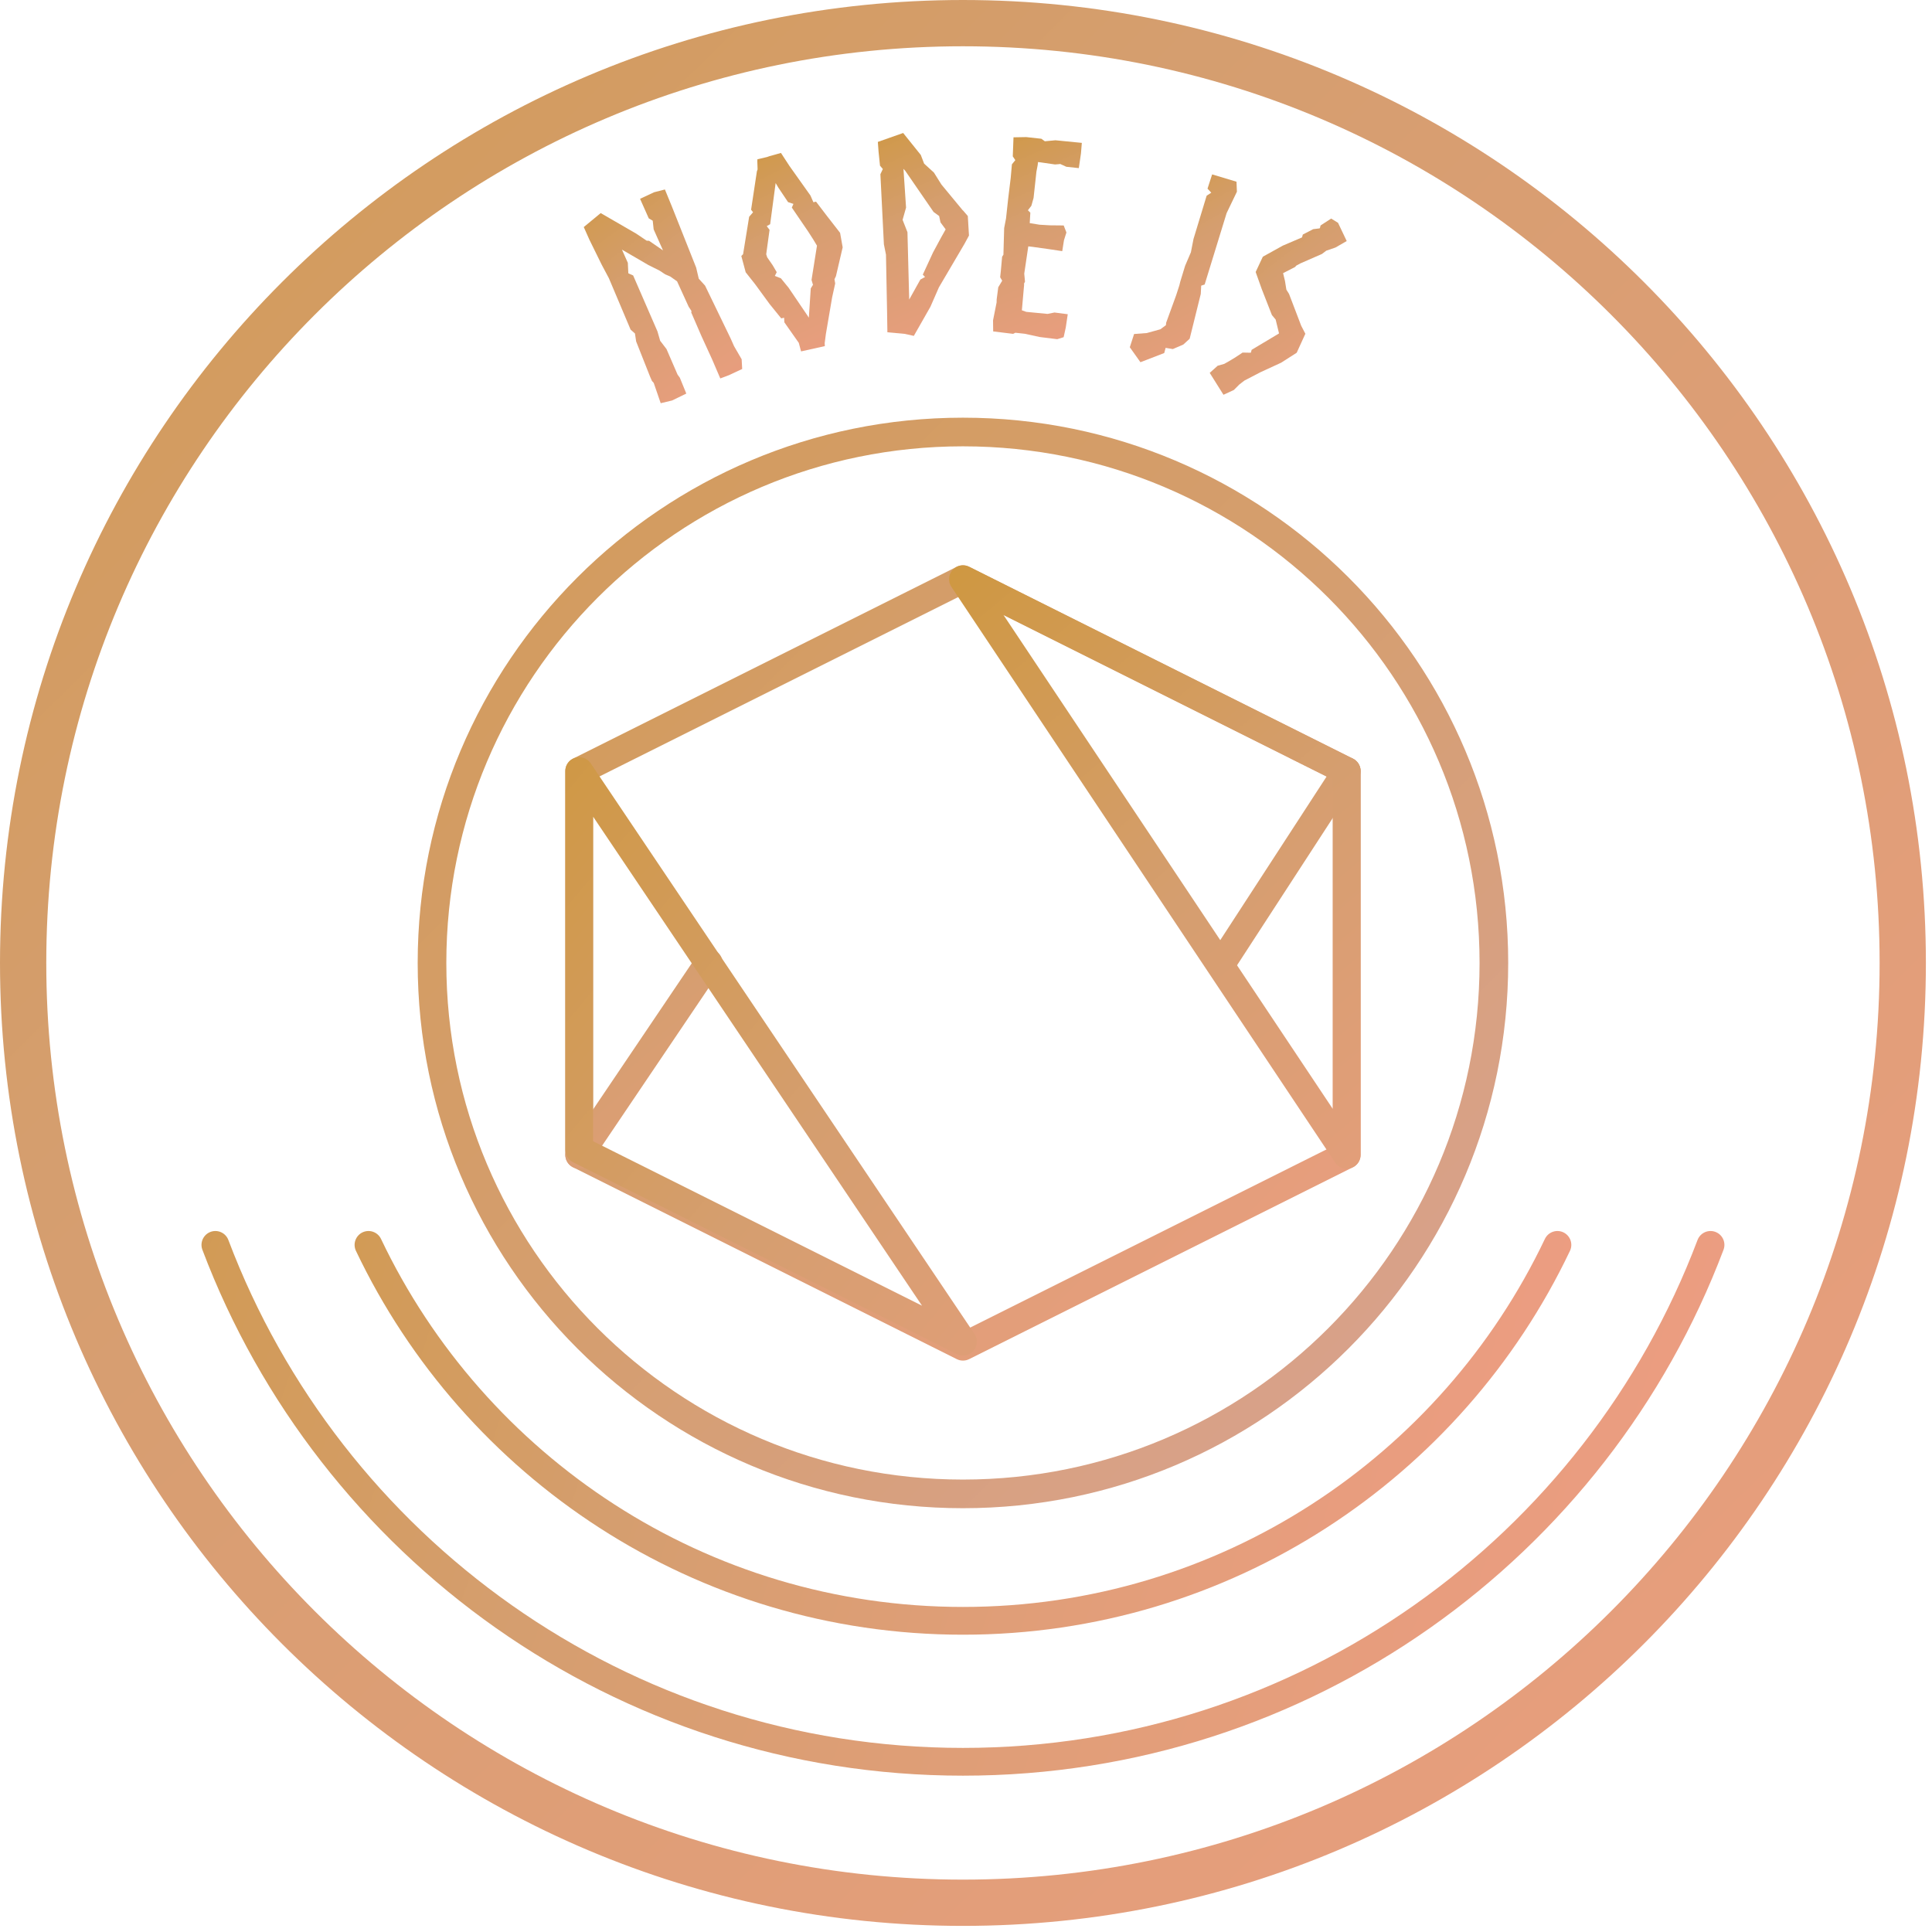
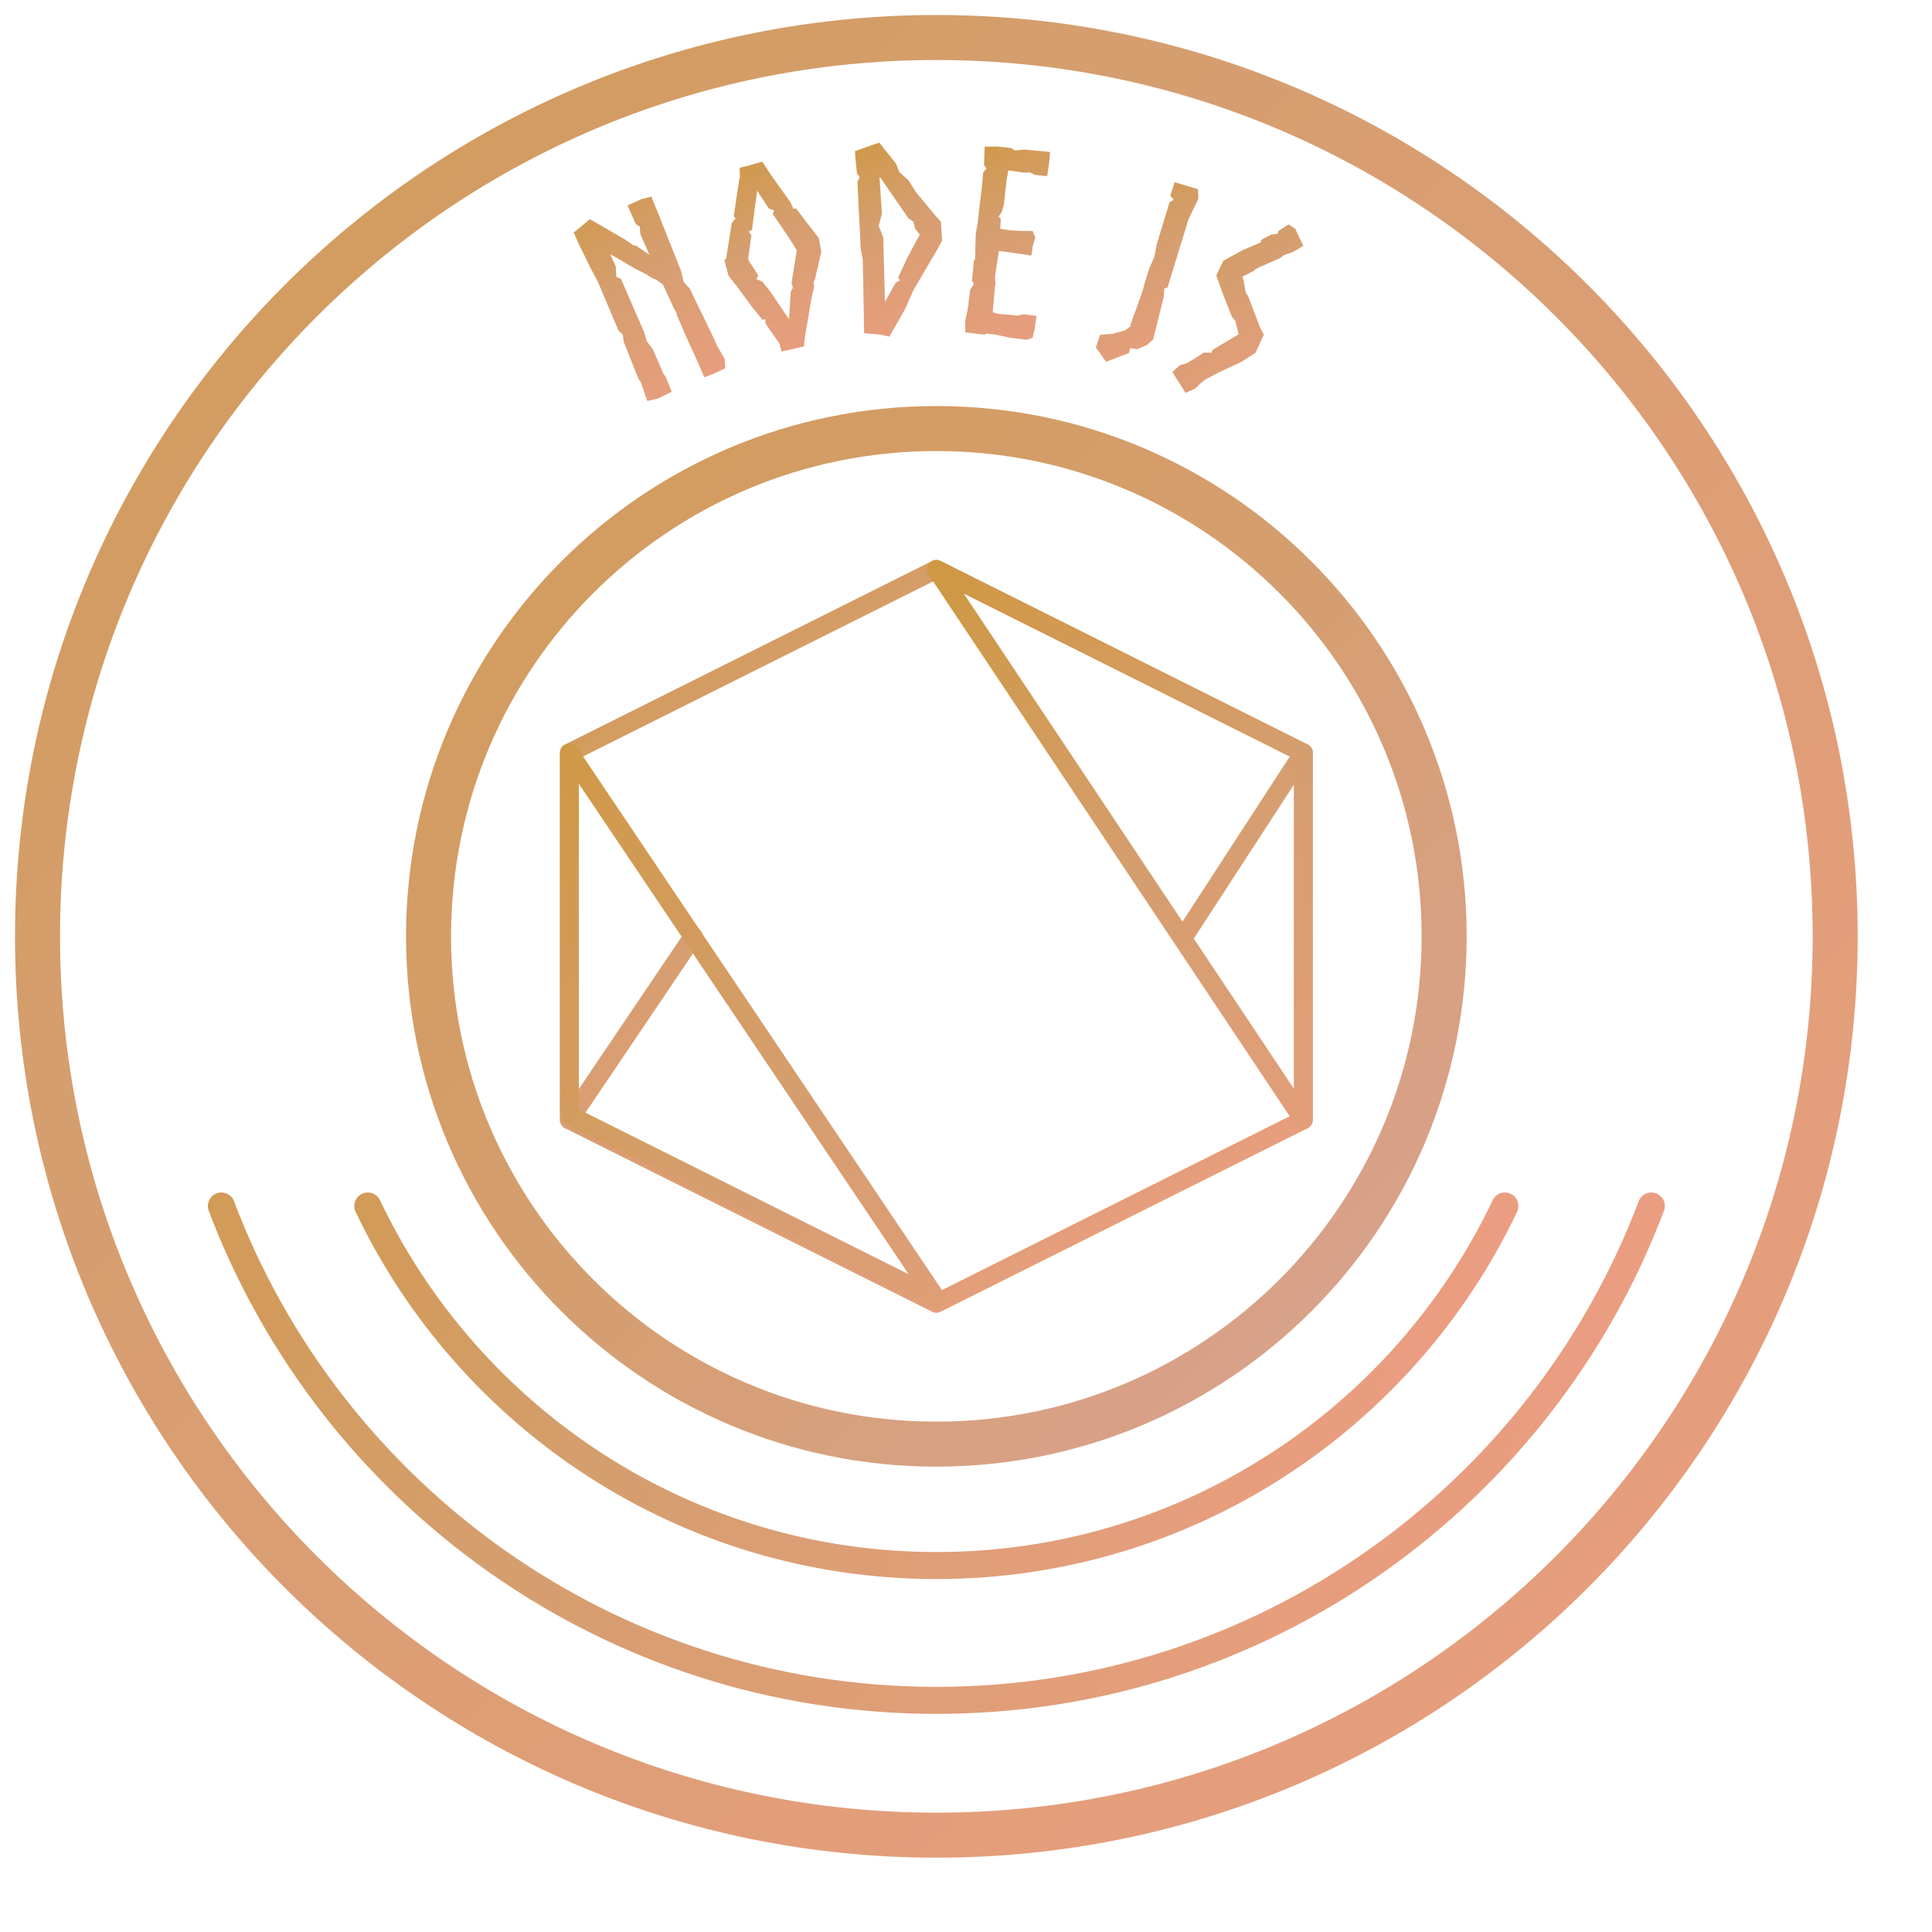
- <svg xmlns="http://www.w3.org/2000/svg" width="167px" height="167px" viewBox="0 0 167 167" version="1.1">
+ <svg xmlns="http://www.w3.org/2000/svg" width="100%" height="100%" viewBox="0 0 103 103" version="1.1">
  <defs>
    <linearGradient x1="-35.036%" y1="-18.935%" x2="135.529%" y2="153.935%" id="linearGradient-1">
      <stop stop-color="#CE973D" offset="0%" />
      <stop stop-color="#D59E6F" offset="34%" />
      <stop stop-color="#F89D8B" offset="100%" />
    </linearGradient>
    <linearGradient x1="-70.176%" y1="-72.808%" x2="210.528%" y2="207.896%" id="linearGradient-2">
      <stop stop-color="#CE973D" offset="0%" />
      <stop stop-color="#D59E6F" offset="43%" />
      <stop stop-color="#E4ADDF" offset="100%" />
    </linearGradient>
    <linearGradient x1="-35.036%" y1="41.761%" x2="135.529%" y2="62.422%" id="linearGradient-3">
      <stop stop-color="#CE973D" offset="0%" />
      <stop stop-color="#D59E6F" offset="34%" />
      <stop stop-color="#F89D8B" offset="100%" />
    </linearGradient>
    <linearGradient x1="-35.036%" y1="43.108%" x2="135.529%" y2="60.391%" id="linearGradient-4">
      <stop stop-color="#CE973D" offset="0%" />
      <stop stop-color="#D59E6F" offset="34%" />
      <stop stop-color="#F89D8B" offset="100%" />
    </linearGradient>
    <linearGradient x1="2.119%" y1="-20.658%" x2="98.159%" y2="156.533%" id="linearGradient-5">
      <stop stop-color="#CE973D" offset="0%" />
      <stop stop-color="#D59E6F" offset="33.966%" />
      <stop stop-color="#F89D8B" offset="100%" />
    </linearGradient>
    <linearGradient x1="27.265%" y1="-20.658%" x2="72.867%" y2="156.533%" id="linearGradient-6">
      <stop stop-color="#CE973D" offset="0%" />
      <stop stop-color="#D59E6F" offset="33.966%" />
      <stop stop-color="#F89D8B" offset="100%" />
    </linearGradient>
    <linearGradient x1="32.417%" y1="-20.658%" x2="67.685%" y2="156.533%" id="linearGradient-7">
      <stop stop-color="#CE973D" offset="0%" />
      <stop stop-color="#D59E6F" offset="33.966%" />
      <stop stop-color="#F89D8B" offset="100%" />
    </linearGradient>
    <linearGradient x1="33.174%" y1="-20.658%" x2="66.923%" y2="156.533%" id="linearGradient-8">
      <stop stop-color="#CE973D" offset="0%" />
      <stop stop-color="#D59E6F" offset="33.966%" />
      <stop stop-color="#F89D8B" offset="100%" />
    </linearGradient>
    <linearGradient x1="21.653%" y1="-20.658%" x2="78.511%" y2="156.533%" id="linearGradient-9">
      <stop stop-color="#CE973D" offset="0%" />
      <stop stop-color="#D59E6F" offset="33.966%" />
      <stop stop-color="#F89D8B" offset="100%" />
    </linearGradient>
    <linearGradient x1="-2.68%" y1="-20.658%" x2="102.985%" y2="156.533%" id="linearGradient-10">
      <stop stop-color="#CE973D" offset="0%" />
      <stop stop-color="#D59E6F" offset="33.966%" />
      <stop stop-color="#F89D8B" offset="100%" />
    </linearGradient>
    <linearGradient x1="-169.479%" y1="-120.308%" x2="225.875%" y2="447.778%" id="linearGradient-11">
      <stop stop-color="#CE973D" offset="0%" />
      <stop stop-color="#D59E6F" offset="34%" />
      <stop stop-color="#F89D8B" offset="100%" />
    </linearGradient>
    <linearGradient x1="-29.234%" y1="-122.057%" x2="201.512%" y2="278.02%" id="linearGradient-12">
      <stop stop-color="#CE973D" offset="0%" />
      <stop stop-color="#D59E6F" offset="34%" />
      <stop stop-color="#F89D8B" offset="100%" />
    </linearGradient>
    <linearGradient x1="12.206%" y1="-18.935%" x2="135.767%" y2="204.171%" id="linearGradient-13">
      <stop stop-color="#CE973D" offset="0%" />
      <stop stop-color="#D59E6F" offset="34%" />
      <stop stop-color="#F89D8B" offset="100%" />
    </linearGradient>
    <linearGradient x1="0.642%" y1="-29.882%" x2="204.014%" y2="220.319%" id="linearGradient-14">
      <stop stop-color="#CE973D" offset="0%" />
      <stop stop-color="#D59E6F" offset="34%" />
      <stop stop-color="#F89D8B" offset="100%" />
    </linearGradient>
  </defs>
-   <g id="home" stroke="none" stroke-width="1" fill="none" fill-rule="evenodd">
-     <g transform="translate(-922, -2591)" id="courses">
-       <g transform="translate(0, 1732)">
-         <g id="node" transform="translate(877, 836)">
-           <g transform="translate(47, 25)">
-             <circle id="Oval" stroke="url(#linearGradient-1)" stroke-width="4" cx="81.236" cy="81.236" r="81.236" />
-             <circle id="Oval" stroke="url(#linearGradient-2)" stroke-width="2.476" cx="81.236" cy="81.236" r="45.894" />
-             <path d="M145.856,105.607 C135.997,131.707 110.769,150.287 81.236,150.287 C51.704,150.287 26.476,131.707 16.617,105.607" id="Path" stroke="url(#linearGradient-3)" stroke-width="2.4" stroke-linecap="round" />
-             <path d="M132.622,105.607 C123.488,124.812 103.902,138.102 81.236,138.102 C58.571,138.102 38.985,124.812 29.851,105.607" id="Path" stroke="url(#linearGradient-4)" stroke-width="2.4" stroke-linecap="round" />
-             <g id="Group" transform="translate(47.92946, 8.936002)">
-               <polygon id="Path" fill="url(#linearGradient-5)" points="13.524 18.991 13.224 18.315 11.015 13.751 10.472 13.157 10.246 12.194 8.142 6.899 7.545 5.443 6.613 5.681 5.396 6.248 6.149 7.939 6.492 8.141 6.572 8.891 7.381 10.709 6.176 9.878 5.968 9.868 5.063 9.258 1.994 7.483 0.531 8.691 1.021 9.791 2.084 11.951 2.705 13.119 4.578 17.554 4.955 17.891 5.059 18.58 6.269 21.638 6.428 21.997 6.577 22.16 7.181 23.917 8.166 23.681 9.394 23.084 8.834 21.712 8.639 21.444 7.682 19.236 7.134 18.518 6.901 17.71 4.798 12.871 4.422 12.709 4.382 12.676 4.34 11.783 3.831 10.642 4.72 11.159 6.123 11.977 7.065 12.445 7.568 12.778 8.005 12.964 8.597 13.384 9.596 15.573 9.839 15.946 9.822 16.08 10.705 18.119 11.62 20.117 12.332 21.776 13.07 21.498 14.224 20.96 14.178 20.118" />
-               <path d="M16.571,2.567 L16.374,2.637 L15.541,2.832 L15.532,3.001 L15.556,3.708 L15.497,3.864 L14.994,7.191 L15.164,7.412 L14.827,7.8 L14.302,11.037 L14.149,11.191 L14.527,12.6 L15.337,13.623 L16.597,15.347 L17.6,16.585 L17.848,16.528 L17.87,16.926 L19.117,18.701 L19.314,19.439 L21.369,18.982 L21.356,18.723 L21.458,17.939 L21.999,14.77 L22.264,13.567 L22.201,13.202 L22.329,12.934 L22.91,10.445 L22.687,9.19 L21.53,7.703 L20.606,6.493 L20.38,6.546 L20.125,5.964 L18.316,3.418 L17.575,2.284 L16.571,2.567 L16.571,2.567 Z M19.838,16.298 L18.239,13.94 L17.572,13.122 L17.047,12.913 L17.21,12.589 L16.854,11.983 L16.387,11.308 L16.301,11.043 L16.59,8.932 L16.348,8.609 L16.642,8.445 L17.116,4.887 L17.351,5.284 L18.191,6.536 L18.655,6.689 L18.515,7.007 L19.927,9.077 L20.377,9.779 L20.689,10.3 L20.219,13.262 L20.337,13.662 L20.359,13.657 L20.152,13.991 L19.986,16.525 L19.838,16.298 L19.838,16.298 Z" id="Shape" fill="url(#linearGradient-6)" />
-               <path d="M30.497,15.576 L31.231,13.898 L33.443,10.136 L33.828,9.423 L33.727,7.737 L33.286,7.225 L33.311,7.27 L31.447,5.016 L30.798,3.981 L29.951,3.209 L29.662,2.457 L28.139,0.559 L26.93,0.985 L25.95,1.331 L26.013,2.185 L26.137,3.384 L26.382,3.674 L26.171,4.124 L26.473,10.179 L26.653,11.074 L26.753,16.258 L26.751,16.235 L26.776,17.786 L28.288,17.925 L29.061,18.098 L30.497,15.576 L30.497,15.576 Z M28.389,7.01 L28.165,3.661 L28.312,3.817 L30.769,7.387 L31.248,7.735 L31.366,8.286 L31.811,8.891 L31.425,9.58 L30.721,10.886 L29.836,12.804 L30.031,13.004 L29.624,13.23 L28.683,14.918 L28.662,14.965 L28.628,13.716 L28.51,9.136 L28.09,8.066 L28.389,7.01 L28.389,7.01 Z" id="Shape" fill="url(#linearGradient-7)" />
-               <polygon id="Path" fill="url(#linearGradient-8)" points="43.323 3.597 43.509 2.314 43.583 1.414 41.303 1.189 40.386 1.275 40.084 1.057 38.773 0.914 37.677 0.934 37.614 2.58 37.834 2.907 37.539 3.27 37.435 4.445 37.216 6.237 37.031 7.939 36.869 8.783 36.805 11.081 36.693 11.254 36.581 12.499 36.523 13.028 36.7 13.327 36.359 13.895 36.221 14.951 36.216 15.206 35.908 16.755 35.92 17.711 37.643 17.922 37.839 17.827 38.644 17.914 39.941 18.195 41.457 18.383 42.011 18.211 42.195 17.37 42.366 16.225 41.219 16.077 40.624 16.198 38.781 16.021 38.602 15.955 38.4 15.886 38.597 13.649 38.579 13.601 38.67 13.402 38.605 12.719 38.955 10.36 39.323 10.401 40.767 10.604 41.89 10.773 42.038 9.834 42.251 9.159 42.015 8.552 40.829 8.54 39.927 8.488 39.08 8.349 39.132 7.447 38.923 7.238 39.221 6.851 39.411 6.174 39.659 3.896 39.768 3.327 39.794 3.073 40.002 3.096 41.262 3.28 41.638 3.251 41.709 3.235 42.241 3.479 43.323 3.597" />
-               <polygon id="Path" fill="url(#linearGradient-9)" points="53.012 10.866 52.51 12.041 52.091 13.413 52.013 13.729 51.735 14.588 50.872 16.959 50.852 17.171 50.372 17.527 49.197 17.852 48.1 17.935 47.73 19.08 48.649 20.374 50.705 19.58 50.826 19.133 51.449 19.237 52.353 18.848 52.904 18.345 53.864 14.473 53.901 13.756 54.2 13.657 56.098 7.486 56.988 5.635 56.952 4.771 54.846 4.139 54.447 5.372 54.772 5.72 54.372 5.98 53.235 9.722 53.012 10.866" />
-               <path d="M58.261,19.304 L58.191,19.554 L57.477,19.54 C57.251,19.687 57.056,19.823 56.83,19.97 C56.5,20.17 56.243,20.328 55.893,20.518 L55.325,20.678 L54.638,21.295 L55.826,23.188 L56.722,22.775 L57.276,22.221 L57.215,22.295 C57.337,22.2 57.481,22.065 57.636,21.96 L59.015,21.243 L60.808,20.417 L62.155,19.556 L62.905,17.913 L62.546,17.224 L61.494,14.471 L61.263,14.1 L61.142,13.346 L60.98,12.675 L62.009,12.147 L62.122,12.022 L62.472,11.833 L64.338,11.017 L64.707,10.735 L65.511,10.458 L66.479,9.899 L65.728,8.323 L65.135,7.957 L64.23,8.545 C64.179,8.597 64.212,8.742 64.13,8.805 L63.581,8.873 L62.686,9.336 L62.615,9.586 L60.957,10.295 L59.228,11.254 L58.609,12.575 L59.13,14.038 L60.012,16.296 L60.337,16.686 L60.628,17.884 L58.261,19.304 L58.261,19.304 Z" id="Path" fill="url(#linearGradient-10)" />
-             </g>
-             <g id="Group" transform="translate(47.92946, 47.92946)" stroke-width="2.4">
-               <polygon id="Path" stroke="url(#linearGradient-1)" stroke-linejoin="round" points="0.135 16.721 33.307 0.135 66.479 16.721 66.479 49.893 33.307 66.479 0.135 49.893" />
-               <path d="M66.479,16.721 L55.698,33.307" id="Path" stroke="url(#linearGradient-11)" stroke-linecap="round" />
-               <path d="M0.135,49.893 L11.331,33.307" id="Path" stroke="url(#linearGradient-12)" stroke-linecap="round" />
-               <polygon id="Path" stroke="url(#linearGradient-13)" stroke-linejoin="round" points="33.307 0.135 66.479 16.721 66.479 49.893" />
-               <polygon id="Path" stroke="url(#linearGradient-14)" stroke-linejoin="round" points="0.135 16.721 0.135 49.458 33.307 66.044" />
-             </g>
-           </g>
-         </g>
+   <g id="Page-1" stroke="none" stroke-width="1" fill="none" fill-rule="evenodd">
+     <g id="badge-nodejs" transform="translate(2, 2)">
+       <circle id="Oval" stroke="url(#linearGradient-1)" stroke-width="2.4" cx="47.919" cy="47.919" r="47.919" />
+       <circle id="Oval" stroke="url(#linearGradient-2)" stroke-width="2.4" cx="47.919" cy="47.919" r="27.072" />
+       <path d="M86.037,62.295 C80.222,77.691 65.34,88.651 47.919,88.651 C30.499,88.651 15.617,77.691 9.802,62.295" id="Path" stroke="url(#linearGradient-3)" stroke-width="1.44" stroke-linecap="round" />
+       <path d="M78.23,62.295 C72.843,73.624 61.29,81.463 47.919,81.463 C34.549,81.463 22.996,73.624 17.608,62.295" id="Path" stroke="url(#linearGradient-4)" stroke-width="1.44" stroke-linecap="round" />
+       <g id="Group" transform="translate(28.2725, 5.271145)" fill-rule="nonzero">
+         <polygon id="Path" fill="url(#linearGradient-5)" points="7.978 11.203 7.8 10.803 6.497 8.111 6.177 7.761 6.044 7.193 4.803 4.07 4.451 3.211 3.901 3.351 3.183 3.685 3.627 4.683 3.829 4.802 3.877 5.244 4.354 6.317 3.643 5.827 3.521 5.821 2.987 5.461 1.176 4.414 0.313 5.127 0.602 5.775 1.229 7.05 1.596 7.739 2.7 10.354 2.923 10.554 2.984 10.96 3.698 12.764 3.792 12.976 3.88 13.071 4.236 14.108 4.817 13.969 5.541 13.617 5.211 12.807 5.096 12.649 4.531 11.347 4.208 10.923 4.071 10.446 2.83 7.592 2.608 7.497 2.585 7.477 2.56 6.951 2.26 6.277 2.784 6.582 3.612 7.065 4.168 7.341 4.464 7.537 4.722 7.647 5.071 7.895 5.661 9.186 5.804 9.406 5.794 9.485 6.314 10.688 6.854 11.867 7.275 12.845 7.71 12.681 8.39 12.364 8.363 11.867" />
+         <path d="M9.775,1.514 L9.659,1.555 L9.167,1.67 L9.162,1.77 L9.176,2.187 L9.142,2.28 L8.845,4.242 L8.945,4.372 L8.746,4.601 L8.437,6.51 L8.346,6.601 L8.569,7.432 L9.047,8.036 L9.79,9.053 L10.382,9.783 L10.528,9.749 L10.541,9.985 L11.277,11.032 L11.393,11.467 L12.605,11.197 L12.598,11.044 L12.657,10.582 L12.977,8.713 L13.133,8.003 L13.096,7.787 L13.171,7.629 L13.514,6.161 L13.382,5.421 L12.7,4.544 L12.155,3.83 L12.022,3.861 L11.871,3.518 L10.804,2.016 L10.367,1.347 L9.775,1.514 L9.775,1.514 Z M11.702,9.614 L10.759,8.223 L10.365,7.74 L10.056,7.617 L10.152,7.426 L9.942,7.069 L9.666,6.67 L9.616,6.514 L9.786,5.269 L9.643,5.078 L9.817,4.981 L10.096,2.883 L10.235,3.117 L10.731,3.856 L11.004,3.946 L10.922,4.133 L11.755,5.354 L12.02,5.769 L12.204,6.076 L11.927,7.823 L11.996,8.059 L12.01,8.056 L11.887,8.253 L11.789,9.748 L11.702,9.614 L11.702,9.614 Z" id="Shape" fill="url(#linearGradient-6)" />
+         <path d="M17.989,9.188 L18.422,8.198 L19.727,5.979 L19.954,5.559 L19.895,4.564 L19.635,4.262 L19.649,4.288 L18.55,2.959 L18.167,2.348 L17.667,1.893 L17.497,1.45 L16.598,0.33 L15.885,0.581 L15.307,0.785 L15.344,1.289 L15.418,1.996 L15.562,2.167 L15.438,2.432 L15.616,6.004 L15.722,6.532 L15.781,9.59 L15.78,9.577 L15.795,10.491 L16.687,10.573 L17.142,10.676 L17.989,9.188 L17.989,9.188 Z M16.746,4.135 L16.614,2.16 L16.7,2.252 L18.15,4.357 L18.433,4.563 L18.502,4.888 L18.764,5.245 L18.537,5.651 L18.122,6.422 L17.6,7.553 L17.714,7.67 L17.475,7.804 L16.919,8.8 L16.907,8.828 L16.887,8.091 L16.817,5.389 L16.57,4.758 L16.746,4.135 L16.746,4.135 Z" id="Shape" fill="url(#linearGradient-7)" />
+         <polygon id="Path" fill="url(#linearGradient-8)" points="25.555 2.122 25.665 1.365 25.709 0.834 24.364 0.702 23.823 0.752 23.645 0.623 22.871 0.539 22.225 0.551 22.188 1.522 22.318 1.715 22.144 1.929 22.082 2.622 21.953 3.679 21.844 4.683 21.748 5.181 21.71 6.536 21.644 6.639 21.578 7.373 21.544 7.685 21.649 7.861 21.447 8.196 21.366 8.819 21.363 8.97 21.181 9.883 21.189 10.447 22.204 10.572 22.32 10.515 22.795 10.567 23.56 10.733 24.454 10.844 24.781 10.742 24.89 10.246 24.991 9.57 24.314 9.483 23.963 9.555 22.876 9.45 22.77 9.411 22.651 9.371 22.768 8.051 22.757 8.023 22.811 7.905 22.772 7.503 22.979 6.111 23.196 6.135 24.047 6.255 24.71 6.355 24.797 5.801 24.923 5.403 24.783 5.044 24.084 5.037 23.552 5.007 23.053 4.925 23.083 4.393 22.96 4.27 23.136 4.042 23.248 3.642 23.394 2.298 23.458 1.962 23.474 1.813 23.596 1.826 24.339 1.935 24.561 1.918 24.603 1.908 24.917 2.052" />
+         <polygon id="Path" fill="url(#linearGradient-9)" points="31.27 6.41 30.975 7.103 30.727 7.912 30.681 8.098 30.518 8.605 30.008 10.004 29.996 10.129 29.713 10.339 29.02 10.53 28.373 10.58 28.155 11.255 28.697 12.018 29.91 11.55 29.981 11.286 30.348 11.347 30.882 11.118 31.207 10.821 31.773 8.537 31.795 8.114 31.971 8.056 33.091 4.416 33.616 3.324 33.594 2.814 32.352 2.441 32.117 3.169 32.309 3.374 32.073 3.527 31.402 5.735" />
+         <path d="M34.367,11.387 L34.326,11.534 L33.904,11.526 C33.771,11.613 33.656,11.693 33.523,11.78 C33.328,11.898 33.177,11.991 32.97,12.103 L32.635,12.197 L32.23,12.562 L32.931,13.678 L33.459,13.435 L33.786,13.108 L33.75,13.151 C33.822,13.095 33.907,13.015 33.998,12.954 L34.812,12.53 L35.869,12.044 L36.664,11.536 L37.106,10.567 L36.894,10.16 L36.274,8.536 L36.138,8.317 L36.066,7.873 L35.971,7.477 L36.578,7.165 L36.645,7.092 L36.851,6.98 L37.951,6.499 L38.169,6.332 L38.644,6.169 L39.214,5.839 L38.772,4.91 L38.422,4.694 L37.888,5.041 C37.858,5.071 37.877,5.157 37.829,5.194 L37.505,5.234 L36.977,5.507 L36.935,5.655 L35.957,6.073 L34.937,6.638 L34.572,7.417 L34.88,8.281 L35.4,9.613 L35.591,9.843 L35.763,10.549 L34.367,11.387 L34.367,11.387 Z" id="Path" fill="url(#linearGradient-10)" />
+       </g>
+       <g id="Group" transform="translate(28.2725, 28.2725)">
+         <polygon id="Path" stroke="url(#linearGradient-1)" stroke-linejoin="round" points="0.08 9.863 19.647 0.08 39.214 9.863 39.214 29.431 19.647 39.214 0.08 29.431" />
+         <path d="M39.214,9.863 L32.855,19.647" id="Path" stroke="url(#linearGradient-11)" stroke-linecap="round" />
+         <path d="M0.08,29.431 L6.684,19.647" id="Path" stroke="url(#linearGradient-12)" stroke-linecap="round" />
+         <polygon id="Path" stroke="url(#linearGradient-13)" stroke-linejoin="round" points="19.647 0.08 39.214 9.863 39.214 29.431" />
+         <polygon id="Path" stroke="url(#linearGradient-14)" stroke-linejoin="round" points="0.08 9.863 0.08 29.174 19.647 38.958" />
      </g>
    </g>
  </g>
</svg>
